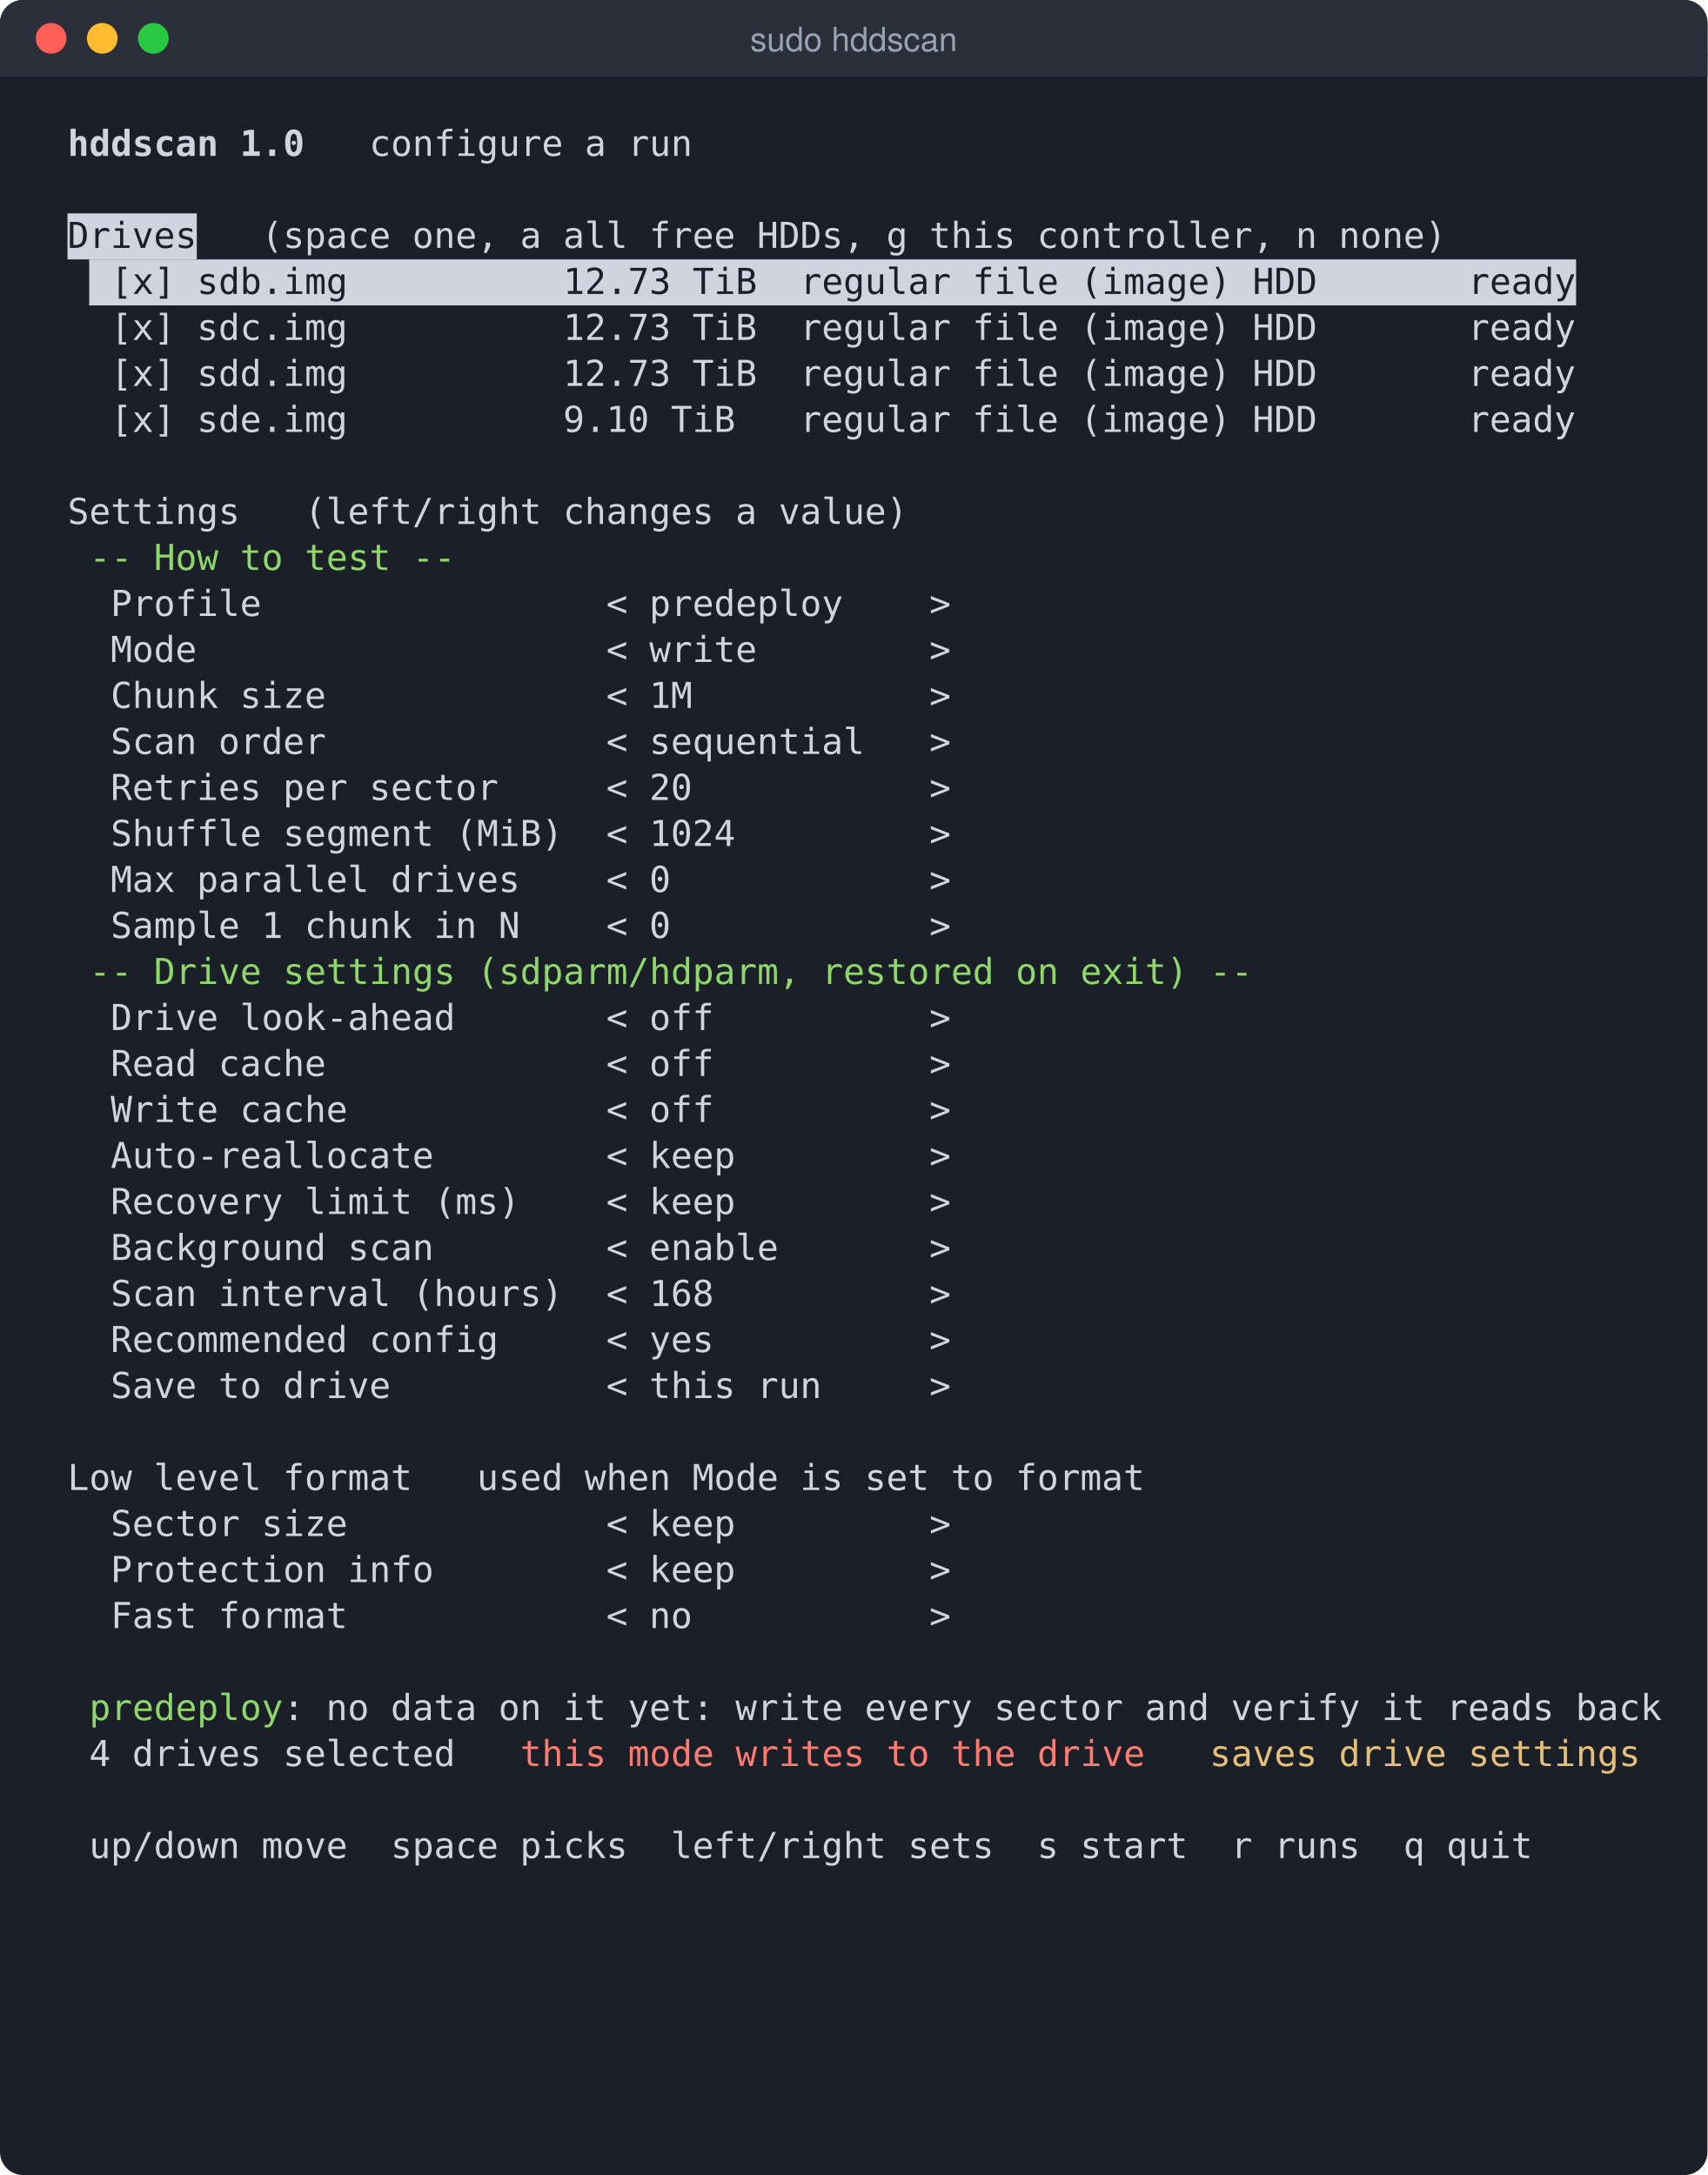
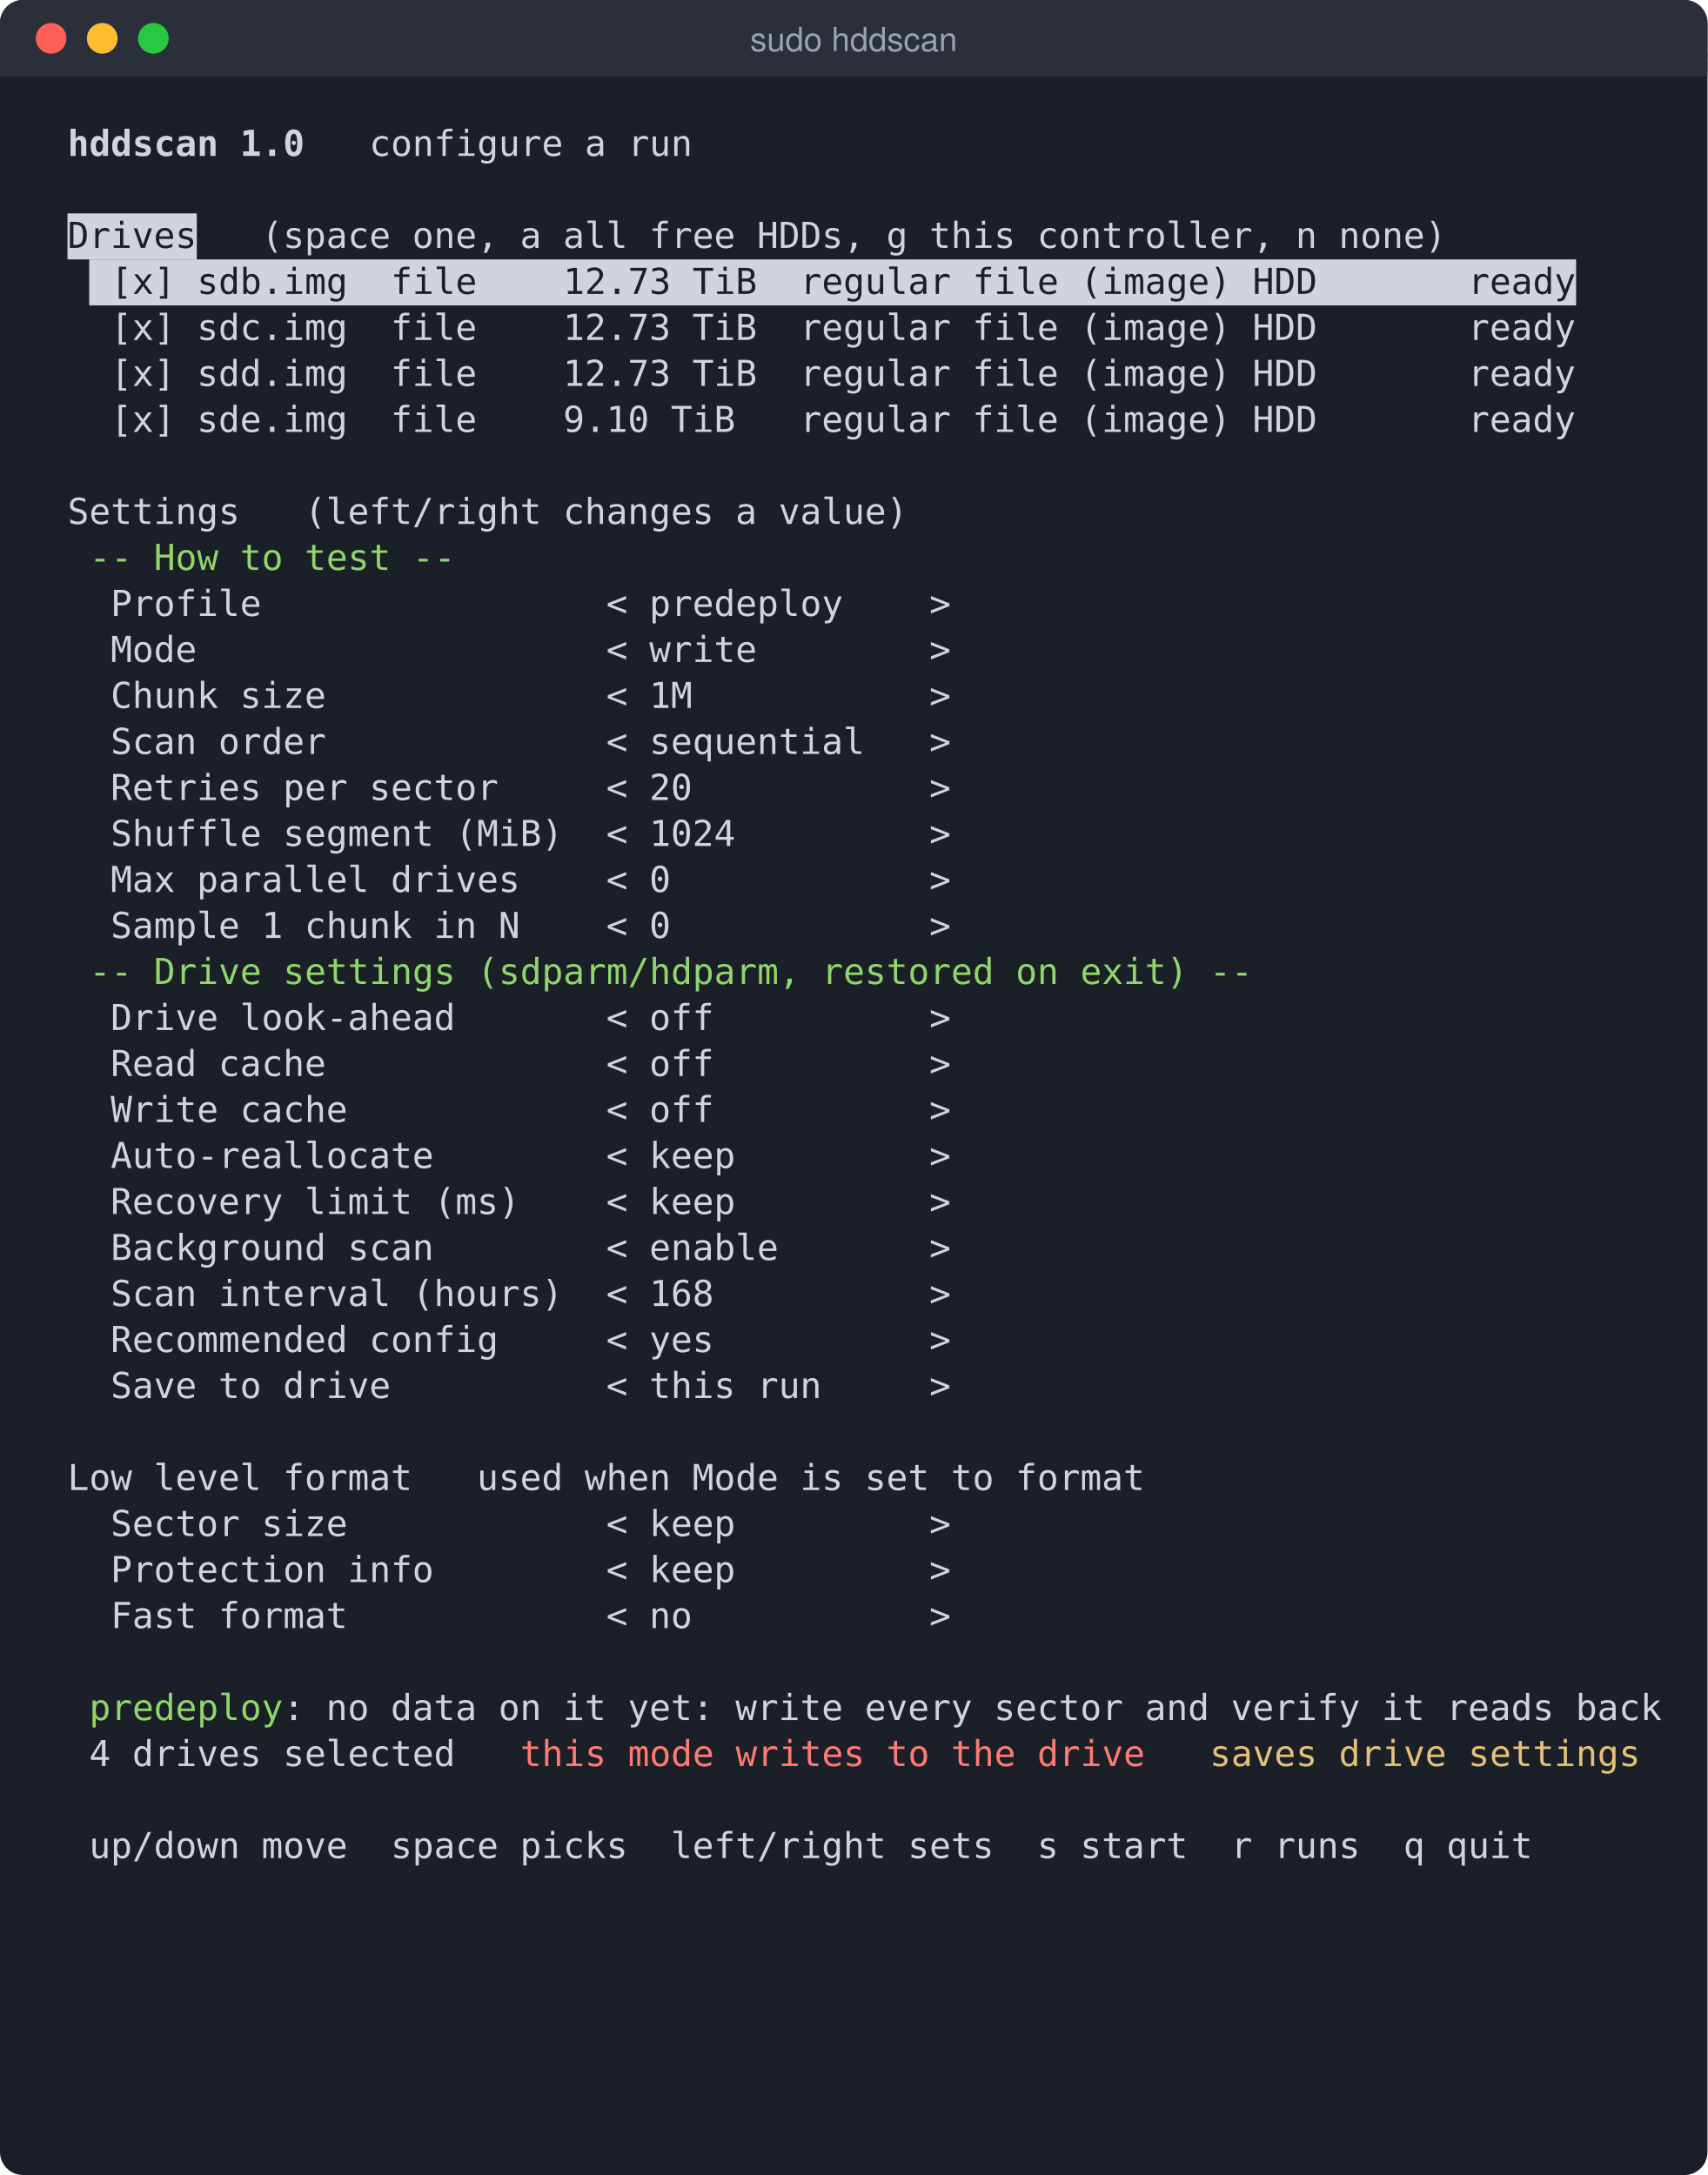
<svg xmlns="http://www.w3.org/2000/svg" width="668" height="851" viewBox="0 0 668 851" role="img" aria-label="sudo hddscan">
  <rect width="668" height="851" rx="9" fill="#1b1f27" />
  <rect width="668" height="30" rx="9" fill="#2a2f3a" />
  <rect y="21" width="668" height="9" fill="#2a2f3a" />
  <circle cx="20" cy="15" r="6" fill="#ff5f57" />
  <circle cx="40" cy="15" r="6" fill="#febc2e" />
  <circle cx="60" cy="15" r="6" fill="#28c840" />
  <text x="334" y="20" fill="#9aa3b2" font-family="-apple-system,Segoe UI,Helvetica,Arial,sans-serif" font-size="13" text-anchor="middle">sudo hddscan</text>
  <text y="61" font-family="DejaVu Sans Mono,Menlo,Consolas,Liberation Mono,monospace" font-size="14" xml:space="preserve">
    <tspan x="18.0" fill="#d0d4de" font-weight="bold"> hddscan 1.0 </tspan>
    <tspan x="127.6" fill="#d0d4de">  configure a run                                             </tspan>
  </text>
  <rect x="26.4" y="83.5" width="50.6" height="18" fill="#d0d4de" />
  <text y="97" font-family="DejaVu Sans Mono,Menlo,Consolas,Liberation Mono,monospace" font-size="14" xml:space="preserve">
    <tspan x="26.4" fill="#1b1f27">Drives</tspan>
    <tspan x="77.0" fill="#d0d4de">   (space one, a all free HDDs, g this controller, n none)          </tspan>
  </text>
  <rect x="34.9" y="101.5" width="581.7" height="18" fill="#d0d4de" />
  <text y="115" font-family="DejaVu Sans Mono,Menlo,Consolas,Liberation Mono,monospace" font-size="14" xml:space="preserve">
-     <tspan x="34.9" fill="#1b1f27"> [x] sdb.img          12.73 TiB  regular file (image) HDD       ready</tspan>
+     <tspan x="34.9" fill="#1b1f27"> [x] sdb.img  file    12.73 TiB  regular file (image) HDD       ready</tspan>
  </text>
  <text y="133" font-family="DejaVu Sans Mono,Menlo,Consolas,Liberation Mono,monospace" font-size="14" xml:space="preserve">
-     <tspan x="18.0" fill="#d0d4de">   [x] sdc.img          12.73 TiB  regular file (image) HDD       ready    </tspan>
+     <tspan x="18.0" fill="#d0d4de">   [x] sdc.img  file    12.73 TiB  regular file (image) HDD       ready    </tspan>
  </text>
  <text y="151" font-family="DejaVu Sans Mono,Menlo,Consolas,Liberation Mono,monospace" font-size="14" xml:space="preserve">
-     <tspan x="18.0" fill="#d0d4de">   [x] sdd.img          12.73 TiB  regular file (image) HDD       ready    </tspan>
+     <tspan x="18.0" fill="#d0d4de">   [x] sdd.img  file    12.73 TiB  regular file (image) HDD       ready    </tspan>
  </text>
  <text y="169" font-family="DejaVu Sans Mono,Menlo,Consolas,Liberation Mono,monospace" font-size="14" xml:space="preserve">
-     <tspan x="18.0" fill="#d0d4de">   [x] sde.img          9.10 TiB   regular file (image) HDD       ready    </tspan>
+     <tspan x="18.0" fill="#d0d4de">   [x] sde.img  file    9.10 TiB   regular file (image) HDD       ready    </tspan>
  </text>
  <text y="205" font-family="DejaVu Sans Mono,Menlo,Consolas,Liberation Mono,monospace" font-size="14" xml:space="preserve">
    <tspan x="18.0" fill="#d0d4de"> Settings   (left/right changes a value)                                   </tspan>
  </text>
  <text y="223" font-family="DejaVu Sans Mono,Menlo,Consolas,Liberation Mono,monospace" font-size="14" xml:space="preserve">
    <tspan x="34.9" fill="#8fd66b">-- How to test --</tspan>
  </text>
  <text y="241" font-family="DejaVu Sans Mono,Menlo,Consolas,Liberation Mono,monospace" font-size="14" xml:space="preserve">
    <tspan x="18.0" fill="#d0d4de">   Profile                &lt; predeploy    &gt;                                 </tspan>
  </text>
  <text y="259" font-family="DejaVu Sans Mono,Menlo,Consolas,Liberation Mono,monospace" font-size="14" xml:space="preserve">
    <tspan x="18.0" fill="#d0d4de">   Mode                   &lt; write        &gt;                                 </tspan>
  </text>
  <text y="277" font-family="DejaVu Sans Mono,Menlo,Consolas,Liberation Mono,monospace" font-size="14" xml:space="preserve">
    <tspan x="18.0" fill="#d0d4de">   Chunk size             &lt; 1M           &gt;                                 </tspan>
  </text>
  <text y="295" font-family="DejaVu Sans Mono,Menlo,Consolas,Liberation Mono,monospace" font-size="14" xml:space="preserve">
    <tspan x="18.0" fill="#d0d4de">   Scan order             &lt; sequential   &gt;                                 </tspan>
  </text>
  <text y="313" font-family="DejaVu Sans Mono,Menlo,Consolas,Liberation Mono,monospace" font-size="14" xml:space="preserve">
    <tspan x="18.0" fill="#d0d4de">   Retries per sector     &lt; 20           &gt;                                 </tspan>
  </text>
  <text y="331" font-family="DejaVu Sans Mono,Menlo,Consolas,Liberation Mono,monospace" font-size="14" xml:space="preserve">
    <tspan x="18.0" fill="#d0d4de">   Shuffle segment (MiB)  &lt; 1024         &gt;                                 </tspan>
  </text>
  <text y="349" font-family="DejaVu Sans Mono,Menlo,Consolas,Liberation Mono,monospace" font-size="14" xml:space="preserve">
    <tspan x="18.0" fill="#d0d4de">   Max parallel drives    &lt; 0            &gt;                                 </tspan>
  </text>
  <text y="367" font-family="DejaVu Sans Mono,Menlo,Consolas,Liberation Mono,monospace" font-size="14" xml:space="preserve">
    <tspan x="18.0" fill="#d0d4de">   Sample 1 chunk in N    &lt; 0            &gt;                                 </tspan>
  </text>
  <text y="385" font-family="DejaVu Sans Mono,Menlo,Consolas,Liberation Mono,monospace" font-size="14" xml:space="preserve">
    <tspan x="34.9" fill="#8fd66b">-- Drive settings (sdparm/hdparm, restored on exit) --</tspan>
  </text>
  <text y="403" font-family="DejaVu Sans Mono,Menlo,Consolas,Liberation Mono,monospace" font-size="14" xml:space="preserve">
    <tspan x="18.0" fill="#d0d4de">   Drive look-ahead       &lt; off          &gt;                                 </tspan>
  </text>
  <text y="421" font-family="DejaVu Sans Mono,Menlo,Consolas,Liberation Mono,monospace" font-size="14" xml:space="preserve">
    <tspan x="18.0" fill="#d0d4de">   Read cache             &lt; off          &gt;                                 </tspan>
  </text>
  <text y="439" font-family="DejaVu Sans Mono,Menlo,Consolas,Liberation Mono,monospace" font-size="14" xml:space="preserve">
    <tspan x="18.0" fill="#d0d4de">   Write cache            &lt; off          &gt;                                 </tspan>
  </text>
  <text y="457" font-family="DejaVu Sans Mono,Menlo,Consolas,Liberation Mono,monospace" font-size="14" xml:space="preserve">
    <tspan x="18.0" fill="#d0d4de">   Auto-reallocate        &lt; keep         &gt;                                 </tspan>
  </text>
  <text y="475" font-family="DejaVu Sans Mono,Menlo,Consolas,Liberation Mono,monospace" font-size="14" xml:space="preserve">
    <tspan x="18.0" fill="#d0d4de">   Recovery limit (ms)    &lt; keep         &gt;                                 </tspan>
  </text>
  <text y="493" font-family="DejaVu Sans Mono,Menlo,Consolas,Liberation Mono,monospace" font-size="14" xml:space="preserve">
    <tspan x="18.0" fill="#d0d4de">   Background scan        &lt; enable       &gt;                                 </tspan>
  </text>
  <text y="511" font-family="DejaVu Sans Mono,Menlo,Consolas,Liberation Mono,monospace" font-size="14" xml:space="preserve">
    <tspan x="18.0" fill="#d0d4de">   Scan interval (hours)  &lt; 168          &gt;                                 </tspan>
  </text>
  <text y="529" font-family="DejaVu Sans Mono,Menlo,Consolas,Liberation Mono,monospace" font-size="14" xml:space="preserve">
    <tspan x="18.0" fill="#d0d4de">   Recommended config     &lt; yes          &gt;                                 </tspan>
  </text>
  <text y="547" font-family="DejaVu Sans Mono,Menlo,Consolas,Liberation Mono,monospace" font-size="14" xml:space="preserve">
    <tspan x="18.0" fill="#d0d4de">   Save to drive          &lt; this run     &gt;                                 </tspan>
  </text>
  <text y="583" font-family="DejaVu Sans Mono,Menlo,Consolas,Liberation Mono,monospace" font-size="14" xml:space="preserve">
    <tspan x="18.0" fill="#d0d4de"> Low level format   used when Mode is set to format                        </tspan>
  </text>
  <text y="601" font-family="DejaVu Sans Mono,Menlo,Consolas,Liberation Mono,monospace" font-size="14" xml:space="preserve">
    <tspan x="18.0" fill="#d0d4de">   Sector size            &lt; keep         &gt;                                 </tspan>
  </text>
  <text y="619" font-family="DejaVu Sans Mono,Menlo,Consolas,Liberation Mono,monospace" font-size="14" xml:space="preserve">
    <tspan x="18.0" fill="#d0d4de">   Protection info        &lt; keep         &gt;                                 </tspan>
  </text>
  <text y="637" font-family="DejaVu Sans Mono,Menlo,Consolas,Liberation Mono,monospace" font-size="14" xml:space="preserve">
    <tspan x="18.0" fill="#d0d4de">   Fast format            &lt; no           &gt;                                 </tspan>
  </text>
  <text y="673" font-family="DejaVu Sans Mono,Menlo,Consolas,Liberation Mono,monospace" font-size="14" xml:space="preserve">
    <tspan x="34.9" fill="#8fd66b">predeploy</tspan>
    <tspan x="110.7" fill="#d0d4de">: no data on it yet: write every sector and verify it reads back</tspan>
  </text>
  <text y="691" font-family="DejaVu Sans Mono,Menlo,Consolas,Liberation Mono,monospace" font-size="14" xml:space="preserve">
    <tspan x="18.0" fill="#d0d4de">  4 drives selected   </tspan>
    <tspan x="203.5" fill="#ff7b72">this mode writes to the drive</tspan>
    <tspan x="473.2" fill="#e5c07b">saves drive settings</tspan>
  </text>
  <text y="727" font-family="DejaVu Sans Mono,Menlo,Consolas,Liberation Mono,monospace" font-size="14" xml:space="preserve">
    <tspan x="18.0" fill="#d0d4de">  up/down move  space picks  left/right sets  s start  r runs  q quit      </tspan>
  </text>
</svg>
